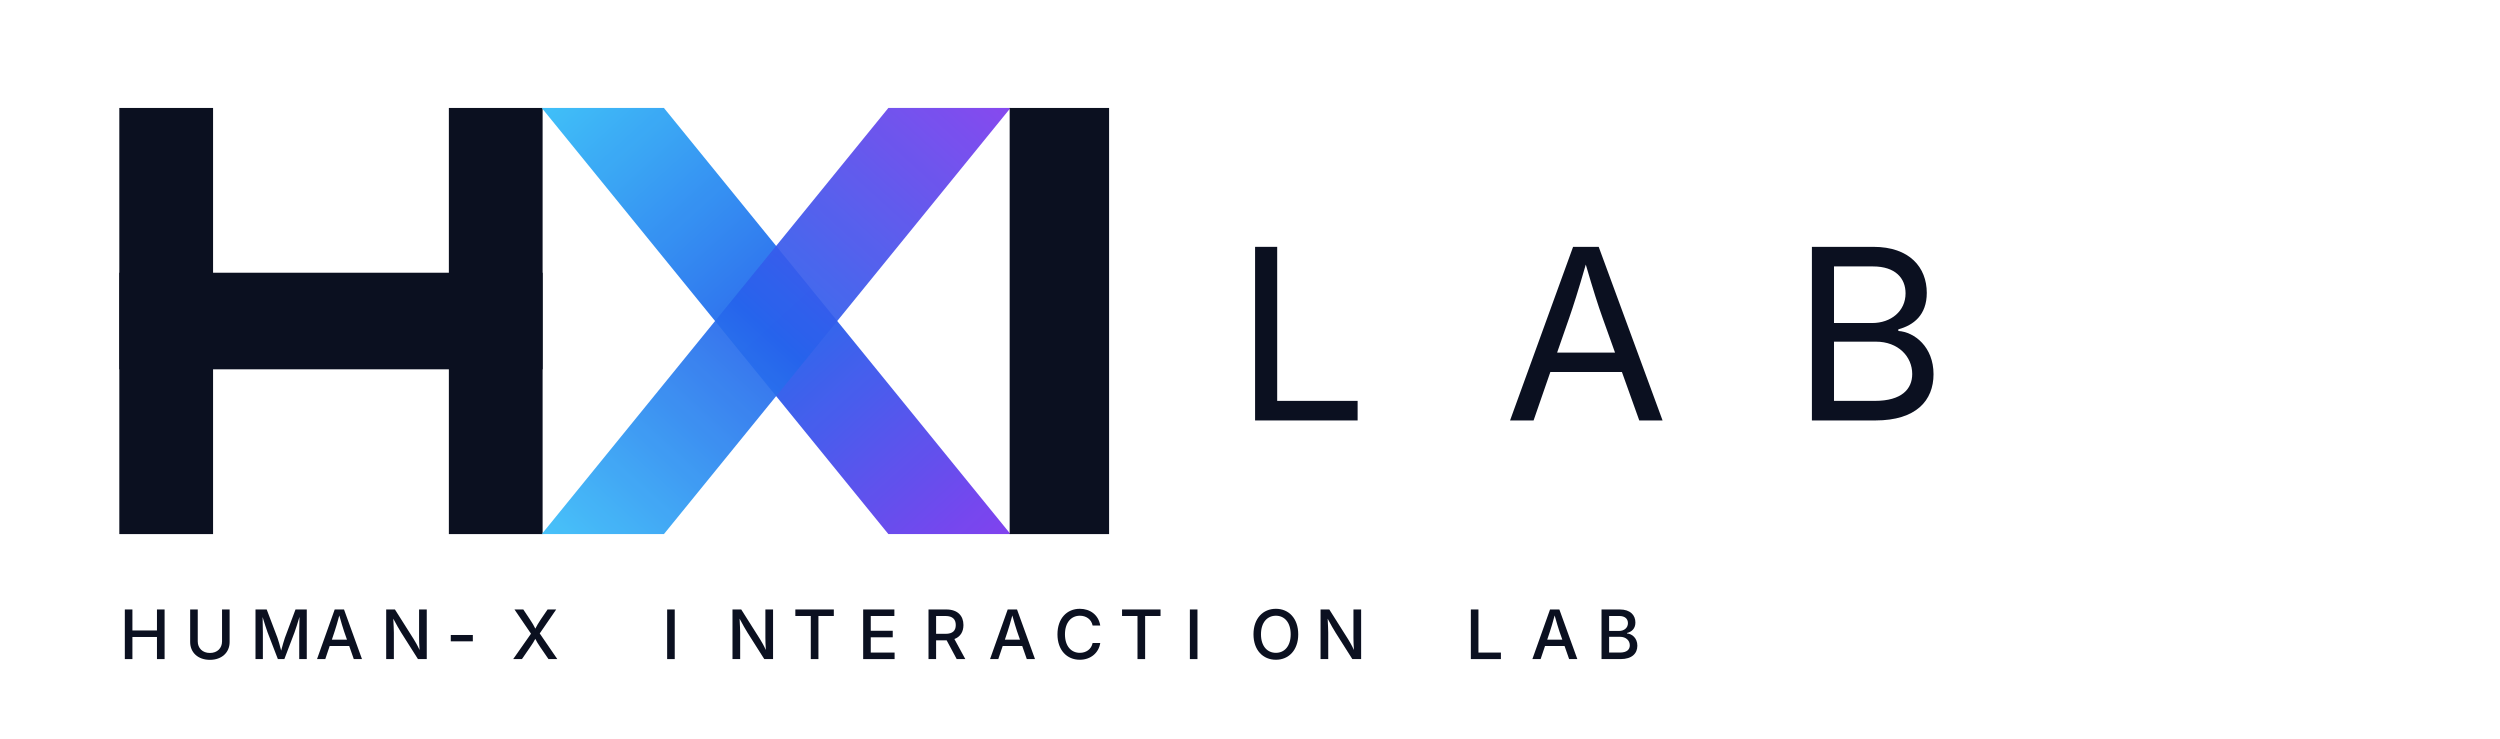
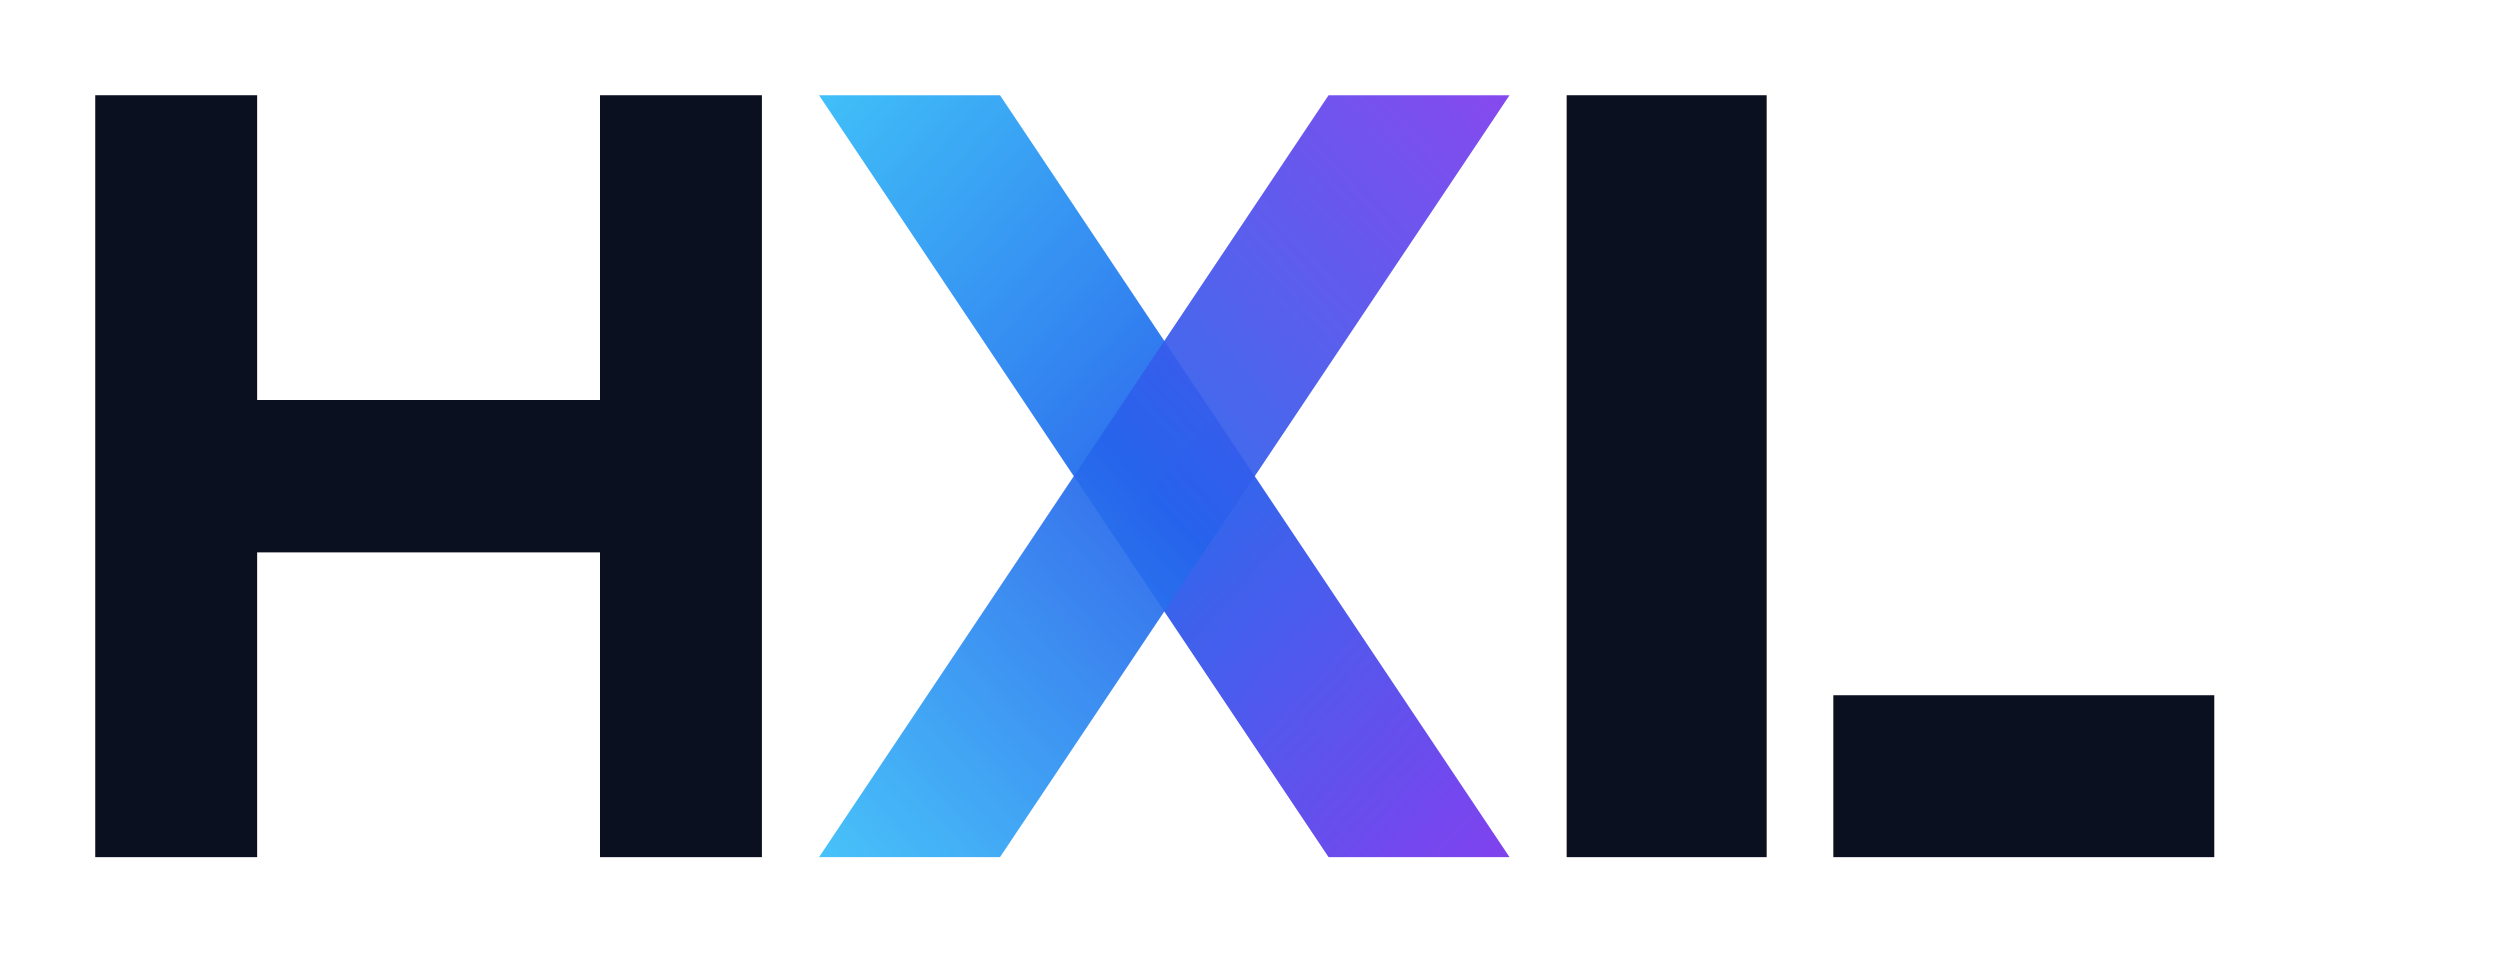
- <svg xmlns="http://www.w3.org/2000/svg" viewBox="0 0 880 260" width="880" height="260">
+ <svg xmlns="http://www.w3.org/2000/svg" viewBox="0 0 525 200" width="525" height="200">
  <defs>
    <linearGradient id="xgrad1" x1="0" y1="0" x2="1" y2="1">
      <stop offset="0" stop-color="#38BDF8" />
      <stop offset="0.52" stop-color="#2563EB" />
      <stop offset="1" stop-color="#7C3AED" />
    </linearGradient>
    <linearGradient id="xgrad2" x1="0" y1="1" x2="1" y2="0">
      <stop offset="0" stop-color="#38BDF8" />
      <stop offset="0.48" stop-color="#2563EB" />
      <stop offset="1" stop-color="#7C3AED" />
    </linearGradient>
  </defs>
-   <rect x="42" y="38" width="33" height="150" fill="#0B1020" />
-   <rect x="158" y="38" width="33" height="150" fill="#0B1020" />
-   <rect x="42" y="96" width="149" height="34" fill="#0B1020" />
-   <polygon points="190.7,38 233.7,38 355.7,188 312.7,188" fill="url(#xgrad1)" opacity="0.96" />
-   <polygon points="312.7,38 355.7,38 233.7,188 190.7,188" fill="url(#xgrad2)" opacity="0.92" />
-   <rect x="355.4" y="38" width="35" height="150" fill="#0B1020" />
-   <text x="434.4" y="148" font-family="Inter, Arial, Helvetica, sans-serif" font-size="84" font-weight="400" fill="#0B1020">L</text>
-   <text x="529.4" y="148" font-family="Inter, Arial, Helvetica, sans-serif" font-size="84" font-weight="400" fill="#0B1020">A</text>
-   <text x="630.4" y="148" font-family="Inter, Arial, Helvetica, sans-serif" font-size="84" font-weight="400" fill="#0B1020">B</text>
-   <text x="42" y="232" font-family="Inter, Arial, Helvetica, sans-serif" font-size="24" font-weight="500" fill="#0B1020">H</text>
-   <text x="65" y="232" font-family="Inter, Arial, Helvetica, sans-serif" font-size="24" font-weight="500" fill="#0B1020">U</text>
-   <text x="88" y="232" font-family="Inter, Arial, Helvetica, sans-serif" font-size="24" font-weight="500" fill="#0B1020">M</text>
-   <text x="111" y="232" font-family="Inter, Arial, Helvetica, sans-serif" font-size="24" font-weight="500" fill="#0B1020">A</text>
-   <text x="134" y="232" font-family="Inter, Arial, Helvetica, sans-serif" font-size="24" font-weight="500" fill="#0B1020">N</text>
-   <text x="157" y="232" font-family="Inter, Arial, Helvetica, sans-serif" font-size="24" font-weight="500" fill="#0B1020">-</text>
-   <text x="180" y="232" font-family="Inter, Arial, Helvetica, sans-serif" font-size="24" font-weight="500" fill="#0B1020">X</text>
-   <text x="232.9" y="232" font-family="Inter, Arial, Helvetica, sans-serif" font-size="24" font-weight="500" fill="#0B1020">I</text>
-   <text x="255.9" y="232" font-family="Inter, Arial, Helvetica, sans-serif" font-size="24" font-weight="500" fill="#0B1020">N</text>
-   <text x="278.9" y="232" font-family="Inter, Arial, Helvetica, sans-serif" font-size="24" font-weight="500" fill="#0B1020">T</text>
-   <text x="301.9" y="232" font-family="Inter, Arial, Helvetica, sans-serif" font-size="24" font-weight="500" fill="#0B1020">E</text>
-   <text x="324.9" y="232" font-family="Inter, Arial, Helvetica, sans-serif" font-size="24" font-weight="500" fill="#0B1020">R</text>
-   <text x="347.9" y="232" font-family="Inter, Arial, Helvetica, sans-serif" font-size="24" font-weight="500" fill="#0B1020">A</text>
-   <text x="370.9" y="232" font-family="Inter, Arial, Helvetica, sans-serif" font-size="24" font-weight="500" fill="#0B1020">C</text>
-   <text x="393.9" y="232" font-family="Inter, Arial, Helvetica, sans-serif" font-size="24" font-weight="500" fill="#0B1020">T</text>
-   <text x="416.9" y="232" font-family="Inter, Arial, Helvetica, sans-serif" font-size="24" font-weight="500" fill="#0B1020">I</text>
-   <text x="439.9" y="232" font-family="Inter, Arial, Helvetica, sans-serif" font-size="24" font-weight="500" fill="#0B1020">O</text>
-   <text x="462.9" y="232" font-family="Inter, Arial, Helvetica, sans-serif" font-size="24" font-weight="500" fill="#0B1020">N</text>
-   <text x="515.8" y="232" font-family="Inter, Arial, Helvetica, sans-serif" font-size="24" font-weight="500" fill="#0B1020">L</text>
-   <text x="538.8" y="232" font-family="Inter, Arial, Helvetica, sans-serif" font-size="24" font-weight="500" fill="#0B1020">A</text>
-   <text x="561.8" y="232" font-family="Inter, Arial, Helvetica, sans-serif" font-size="24" font-weight="500" fill="#0B1020">B</text>
+   <rect x="20" y="20" width="34" height="160" fill="#0B1020" />
+   <rect x="126" y="20" width="34" height="160" fill="#0B1020" />
+   <rect x="48" y="84" width="84" height="32" fill="#0B1020" />
+   <polygon points="172,20 210,20 317,180 279,180" fill="url(#xgrad1)" opacity="0.96" />
+   <polygon points="279,20 317,20 210,180 172,180" fill="url(#xgrad2)" opacity="0.92" />
+   <rect x="329" y="20" width="42" height="160" fill="#0B1020" />
+   <rect x="385" y="146" width="80" height="34" fill="#0B1020" />
</svg>
